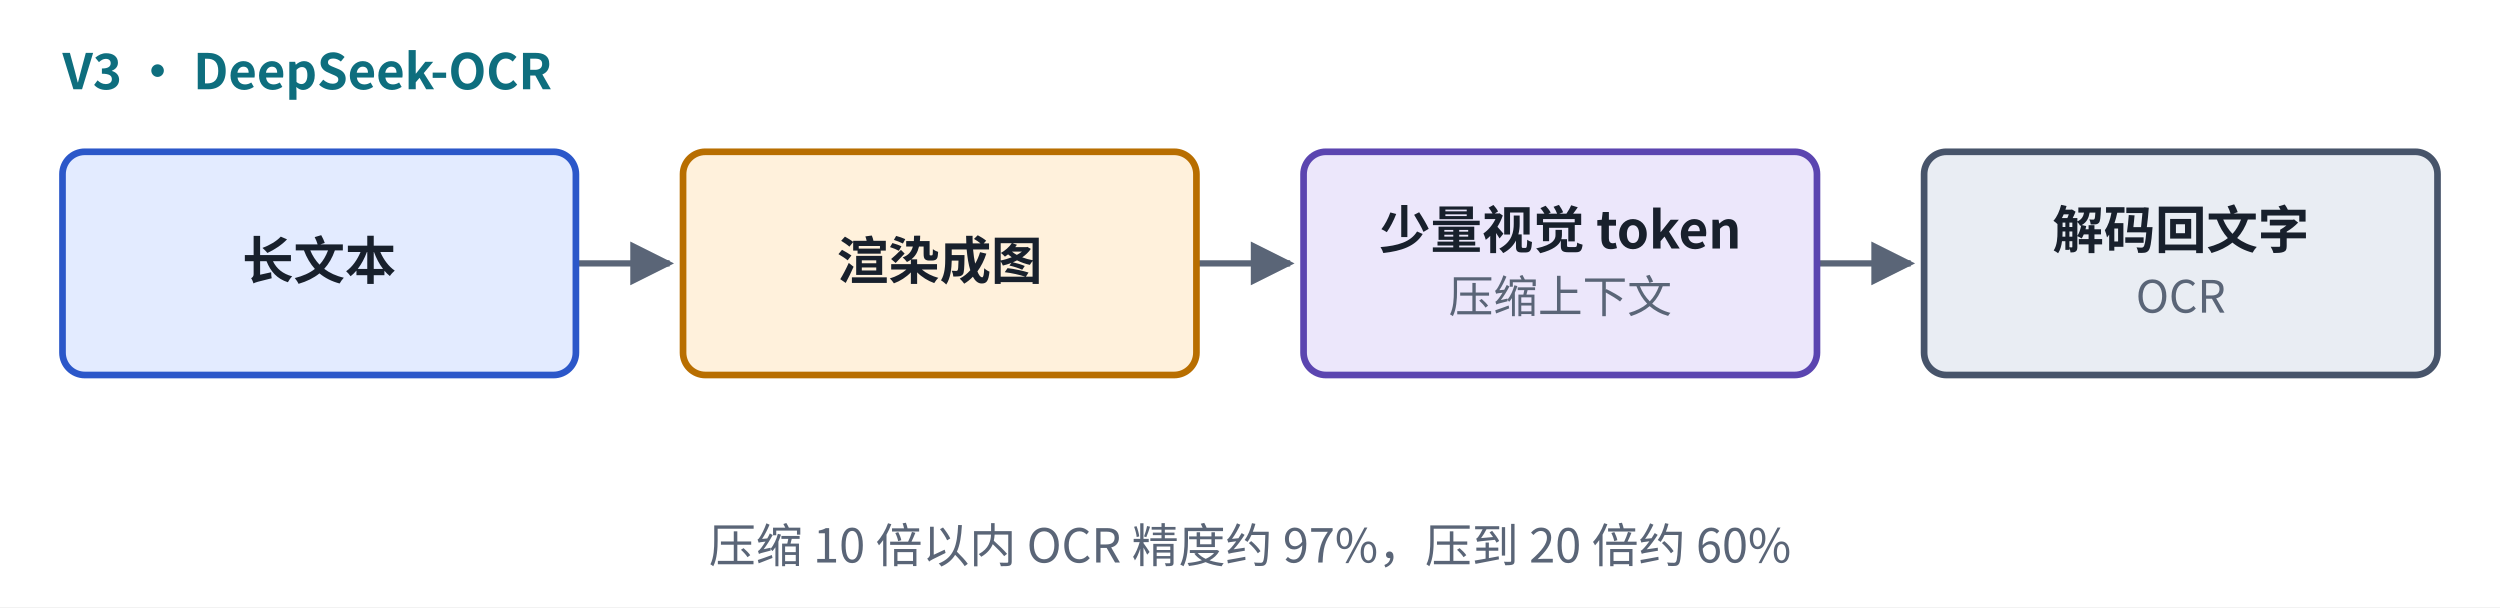
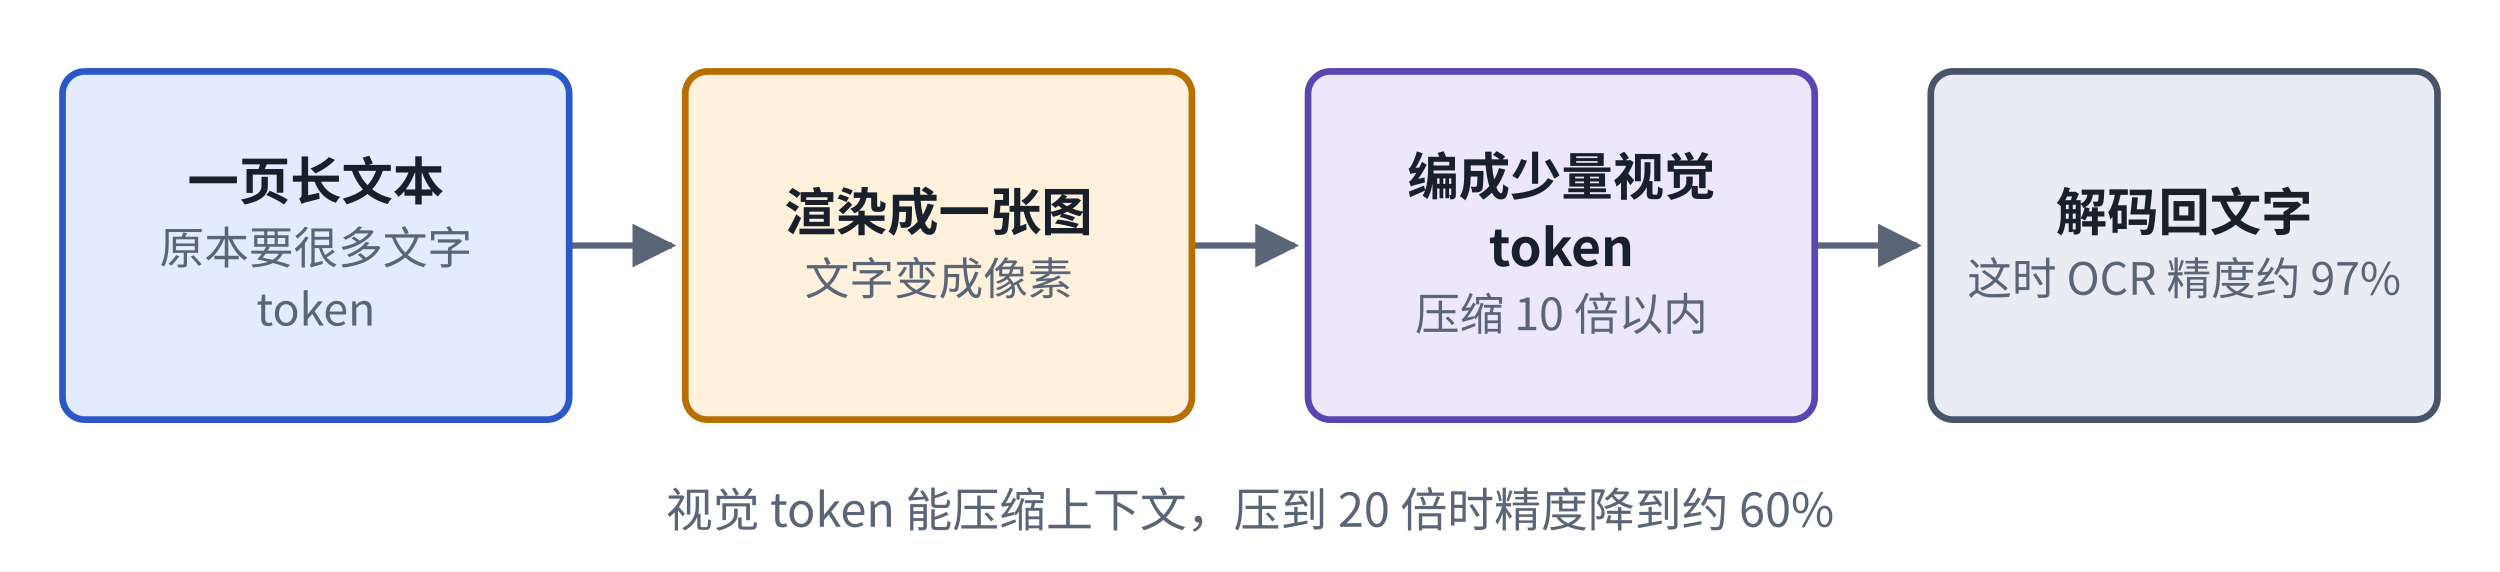
- <svg xmlns="http://www.w3.org/2000/svg" viewBox="0 0 560 136" width="560" height="136" role="img" aria-label="光学压缩结构">
+ <svg xmlns="http://www.w3.org/2000/svg" viewBox="0 0 560 128" width="560" height="128" role="img" aria-label="光学压缩结构">
  <defs>
    <marker id="u09ah-u09cardv3" viewBox="0 0 10 10" refX="9" refY="5" markerWidth="7" markerHeight="7" orient="auto-start-reverse">
      <path d="M0,0 L10,5 L0,10 z" fill="#5A6577" />
    </marker>
  </defs>
-   <rect x="0" y="0" width="560" height="136" fill="#ffffff" />
-   <path d="M129,59 L150,59" fill="none" stroke="#5A6577" stroke-width="1.4" marker-end="url(#u09ah-u09cardv3)" />
-   <path d="M268,59 L289,59" fill="none" stroke="#5A6577" stroke-width="1.4" marker-end="url(#u09ah-u09cardv3)" />
-   <path d="M407,59 L428,59" fill="none" stroke="#5A6577" stroke-width="1.4" marker-end="url(#u09ah-u09cardv3)" />
-   <rect x="14" y="34" width="115" height="50" rx="5" fill="#E3EBFF" stroke="#2B57C9" stroke-width="1.5" />
-   <rect x="153" y="34" width="115" height="50" rx="5" fill="#FFF1DC" stroke="#B86E00" stroke-width="1.5" />
-   <rect x="292" y="34" width="115" height="50" rx="5" fill="#ECE7FB" stroke="#5B45B0" stroke-width="1.5" />
-   <rect x="431" y="34" width="115" height="50" rx="5" fill="#E9EDF3" stroke="#47546A" stroke-width="1.5" />
-   <text x="14" y="20" text-anchor="start" font-size="11" font-weight="600" fill="#0E6E7E" font-family="PingFang SC, Noto Sans CJK SC, Microsoft YaHei, sans-serif">V3 · DeepSeek-OCR</text>
-   <text x="71.5" y="62.565" text-anchor="middle" font-size="11.5" font-weight="600" fill="#18202C" font-family="PingFang SC, Noto Sans CJK SC, Microsoft YaHei, sans-serif">长文本</text>
-   <text x="210.5" y="62.565" text-anchor="middle" font-size="11.5" font-weight="600" fill="#18202C" font-family="PingFang SC, Noto Sans CJK SC, Microsoft YaHei, sans-serif">渲染成图</text>
-   <text x="349.5" y="55.665" text-anchor="middle" font-size="11.5" font-weight="600" fill="#18202C" font-family="PingFang SC, Noto Sans CJK SC, Microsoft YaHei, sans-serif">少量视觉 token</text>
-   <text x="349.5" y="70.035" text-anchor="middle" font-size="10" font-weight="400" fill="#5A6577" font-family="PingFang SC, Noto Sans CJK SC, Microsoft YaHei, sans-serif">压缩上下文</text>
-   <text x="488.5" y="55.665" text-anchor="middle" font-size="11.5" font-weight="600" fill="#18202C" font-family="PingFang SC, Noto Sans CJK SC, Microsoft YaHei, sans-serif">解码回文字</text>
-   <text x="488.5" y="70.035" text-anchor="middle" font-size="10" font-weight="400" fill="#5A6577" font-family="PingFang SC, Noto Sans CJK SC, Microsoft YaHei, sans-serif">OCR</text>
-   <text x="280" y="126" text-anchor="middle" font-size="10.5" font-weight="500" fill="#5A6577" font-family="PingFang SC, Noto Sans CJK SC, Microsoft YaHei, sans-serif">压缩 10 倍以内 OCR 精度约 97%，压到 20 倍约 60%</text>
+   <rect x="0" y="0" width="560" height="128" fill="#ffffff" />
+   <path d="M127.5,55 L150.5,55" fill="none" stroke="#5A6577" stroke-width="1.4" marker-end="url(#u09ah-u09cardv3)" />
+   <path d="M267,55 L290,55" fill="none" stroke="#5A6577" stroke-width="1.4" marker-end="url(#u09ah-u09cardv3)" />
+   <path d="M406.5,55 L429.5,55" fill="none" stroke="#5A6577" stroke-width="1.4" marker-end="url(#u09ah-u09cardv3)" />
+   <rect x="14" y="16" width="113.5" height="78" rx="5" fill="#E3EBFF" stroke="#2B57C9" stroke-width="1.5" />
+   <rect x="153.5" y="16" width="113.5" height="78" rx="5" fill="#FFF1DC" stroke="#B86E00" stroke-width="1.5" />
+   <rect x="293" y="16" width="113.5" height="78" rx="5" fill="#ECE7FB" stroke="#5B45B0" stroke-width="1.5" />
+   <rect x="432.5" y="16" width="113.5" height="78" rx="5" fill="#E9EDF3" stroke="#47546A" stroke-width="1.5" />
+   <text x="70.75" y="44.765" text-anchor="middle" font-size="11.5" font-weight="600" fill="#18202C" font-family="PingFang SC, Noto Sans CJK SC, Microsoft YaHei, sans-serif">一页长文本</text>
+   <text x="70.75" y="59.135" text-anchor="middle" font-size="10" font-weight="400" fill="#5A6577" font-family="PingFang SC, Noto Sans CJK SC, Microsoft YaHei, sans-serif">原本要很多文字</text>
+   <text x="70.75" y="72.935" text-anchor="middle" font-size="10" font-weight="400" fill="#5A6577" font-family="PingFang SC, Noto Sans CJK SC, Microsoft YaHei, sans-serif">token</text>
+   <text x="210.25" y="51.665" text-anchor="middle" font-size="11.5" font-weight="600" fill="#18202C" font-family="PingFang SC, Noto Sans CJK SC, Microsoft YaHei, sans-serif">渲染成一张图</text>
+   <text x="210.25" y="66.035" text-anchor="middle" font-size="10" font-weight="400" fill="#5A6577" font-family="PingFang SC, Noto Sans CJK SC, Microsoft YaHei, sans-serif">文字变成像素</text>
+   <text x="349.75" y="43.73" text-anchor="middle" font-size="11.5" font-weight="600" fill="#18202C" font-family="PingFang SC, Noto Sans CJK SC, Microsoft YaHei, sans-serif">编成少量视觉</text>
+   <text x="349.75" y="59.6" text-anchor="middle" font-size="11.5" font-weight="600" fill="#18202C" font-family="PingFang SC, Noto Sans CJK SC, Microsoft YaHei, sans-serif">token</text>
+   <text x="349.75" y="73.97" text-anchor="middle" font-size="10" font-weight="400" fill="#5A6577" font-family="PingFang SC, Noto Sans CJK SC, Microsoft YaHei, sans-serif">压缩 10 倍以内</text>
+   <text x="489.25" y="51.665" text-anchor="middle" font-size="11.5" font-weight="600" fill="#18202C" font-family="PingFang SC, Noto Sans CJK SC, Microsoft YaHei, sans-serif">解码回文字</text>
+   <text x="489.25" y="66.035" text-anchor="middle" font-size="10" font-weight="400" fill="#5A6577" font-family="PingFang SC, Noto Sans CJK SC, Microsoft YaHei, sans-serif">这时 OCR 精度约 97%</text>
+   <text x="280" y="118" text-anchor="middle" font-size="10.5" font-weight="500" fill="#5A6577" font-family="PingFang SC, Noto Sans CJK SC, Microsoft YaHei, sans-serif">视觉 token 能压缩上下文，压到 20 倍时精度降到约 60%</text>
</svg>
